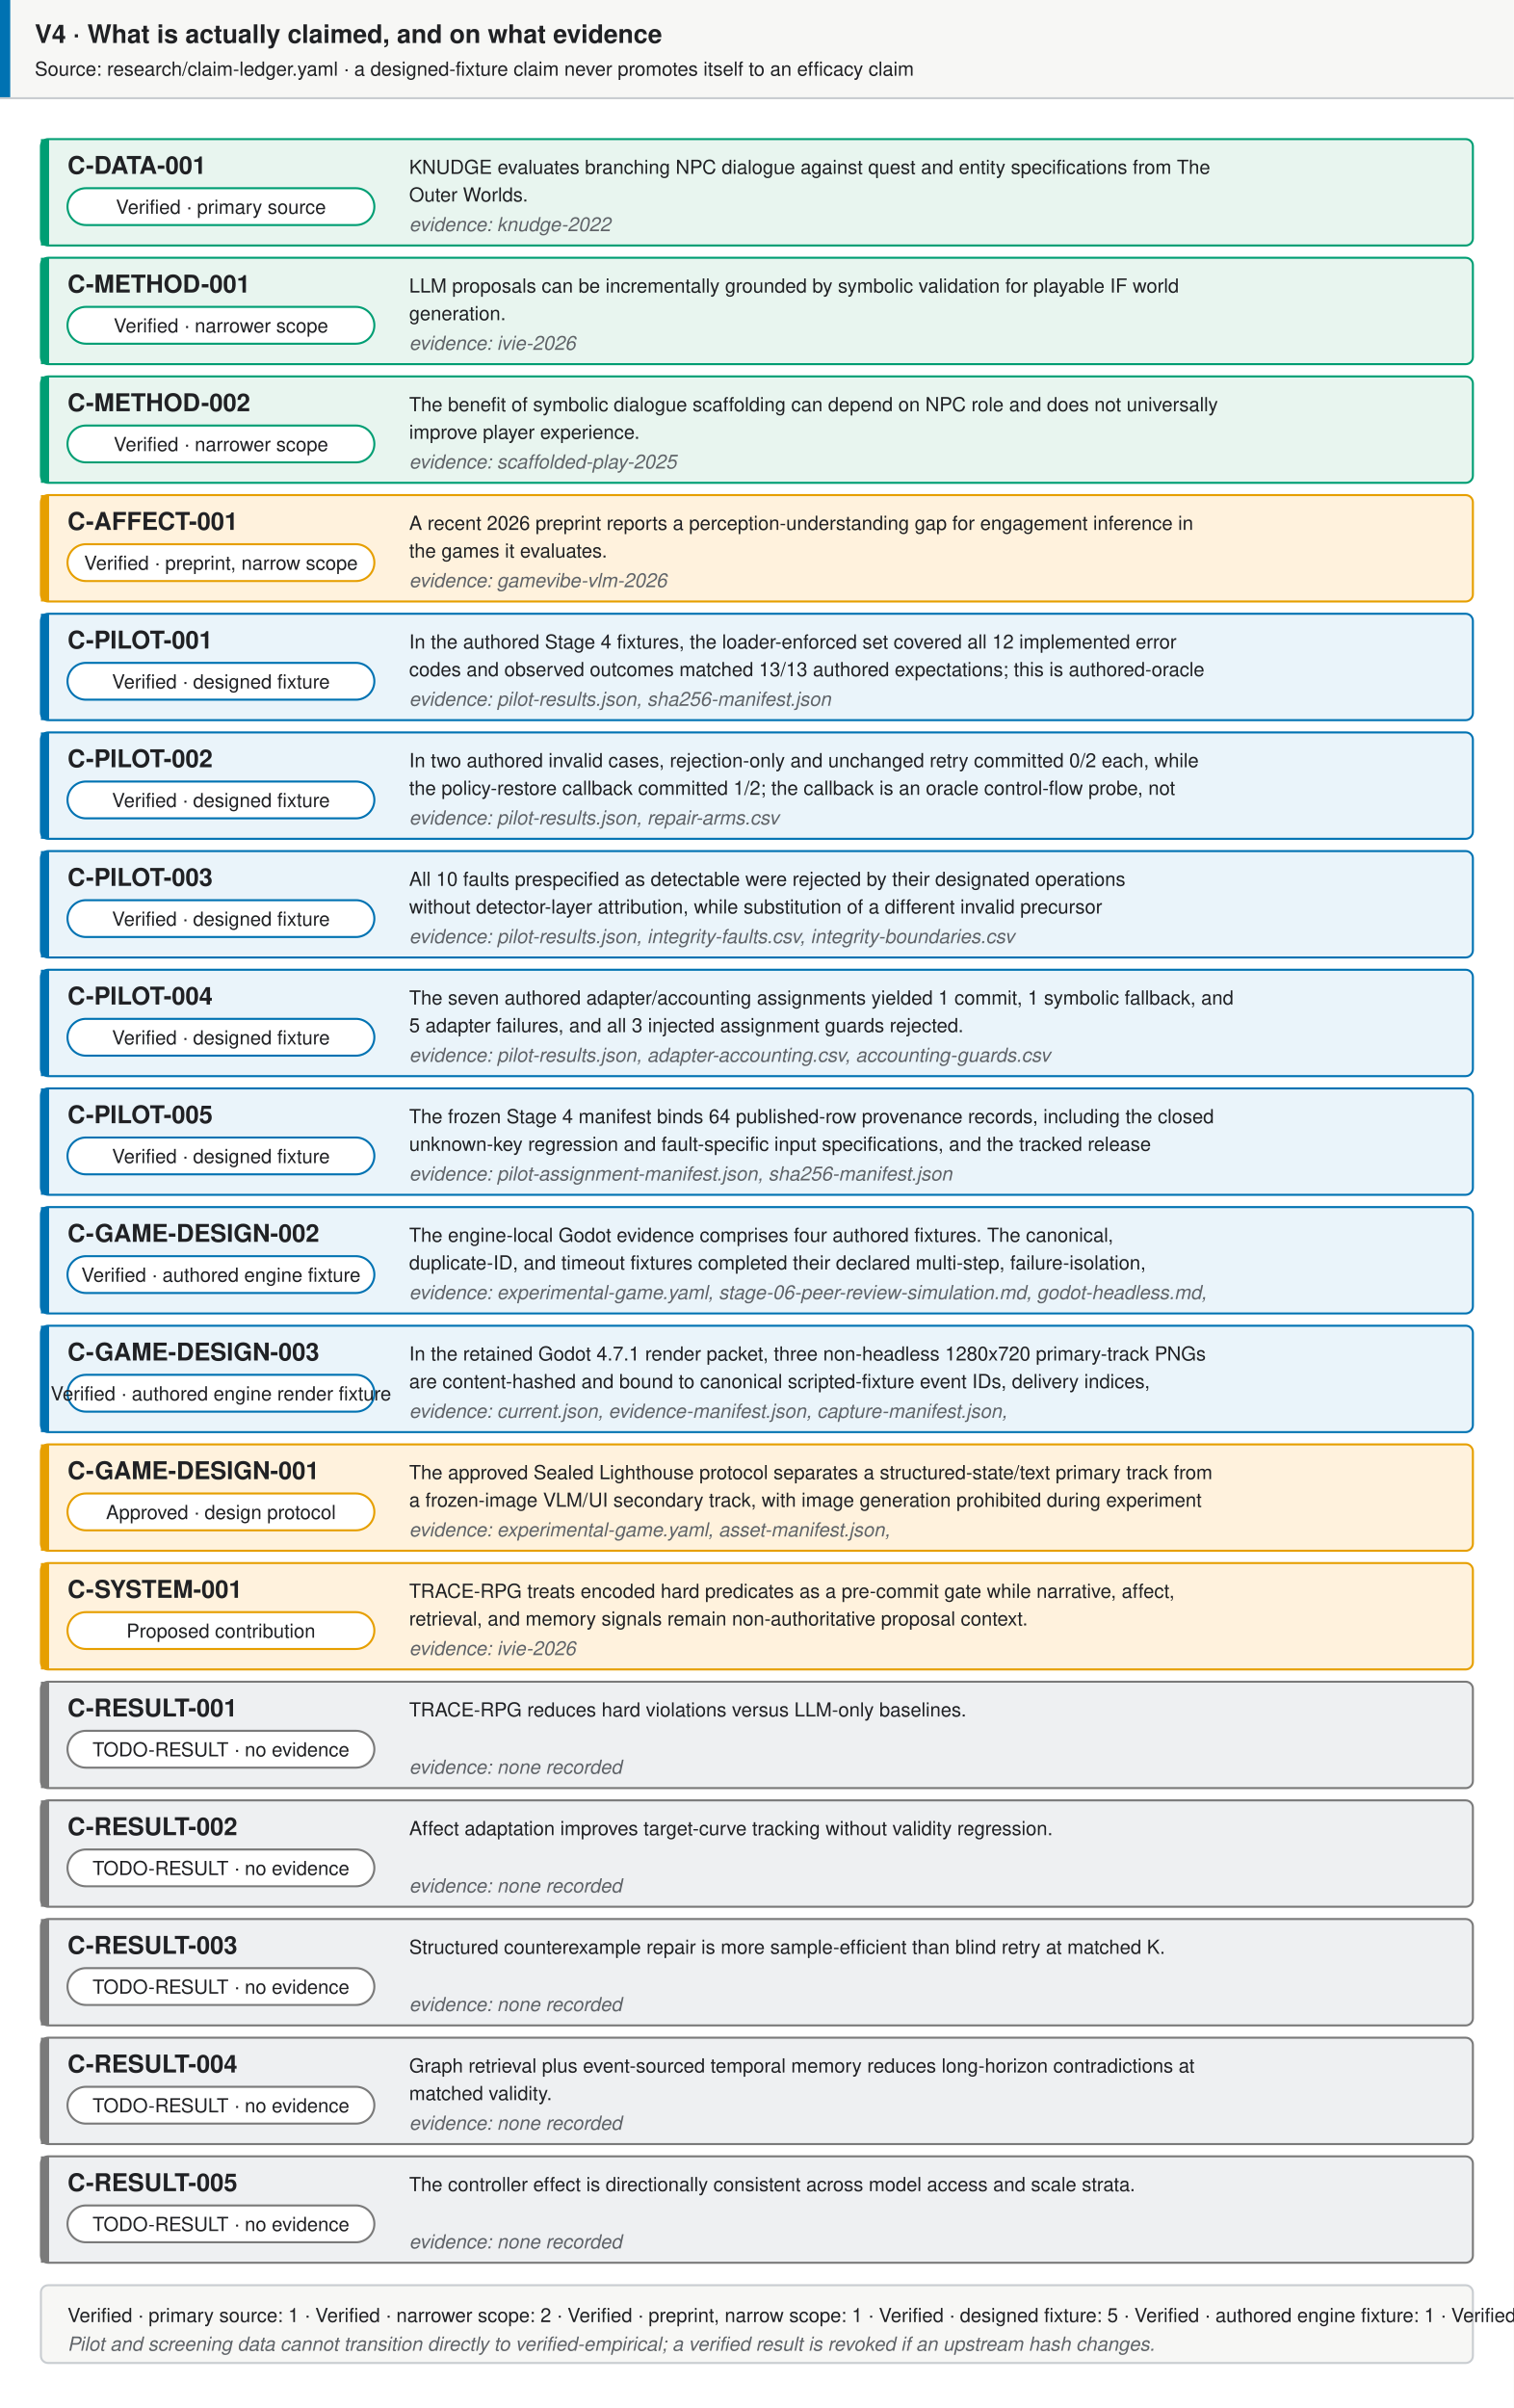
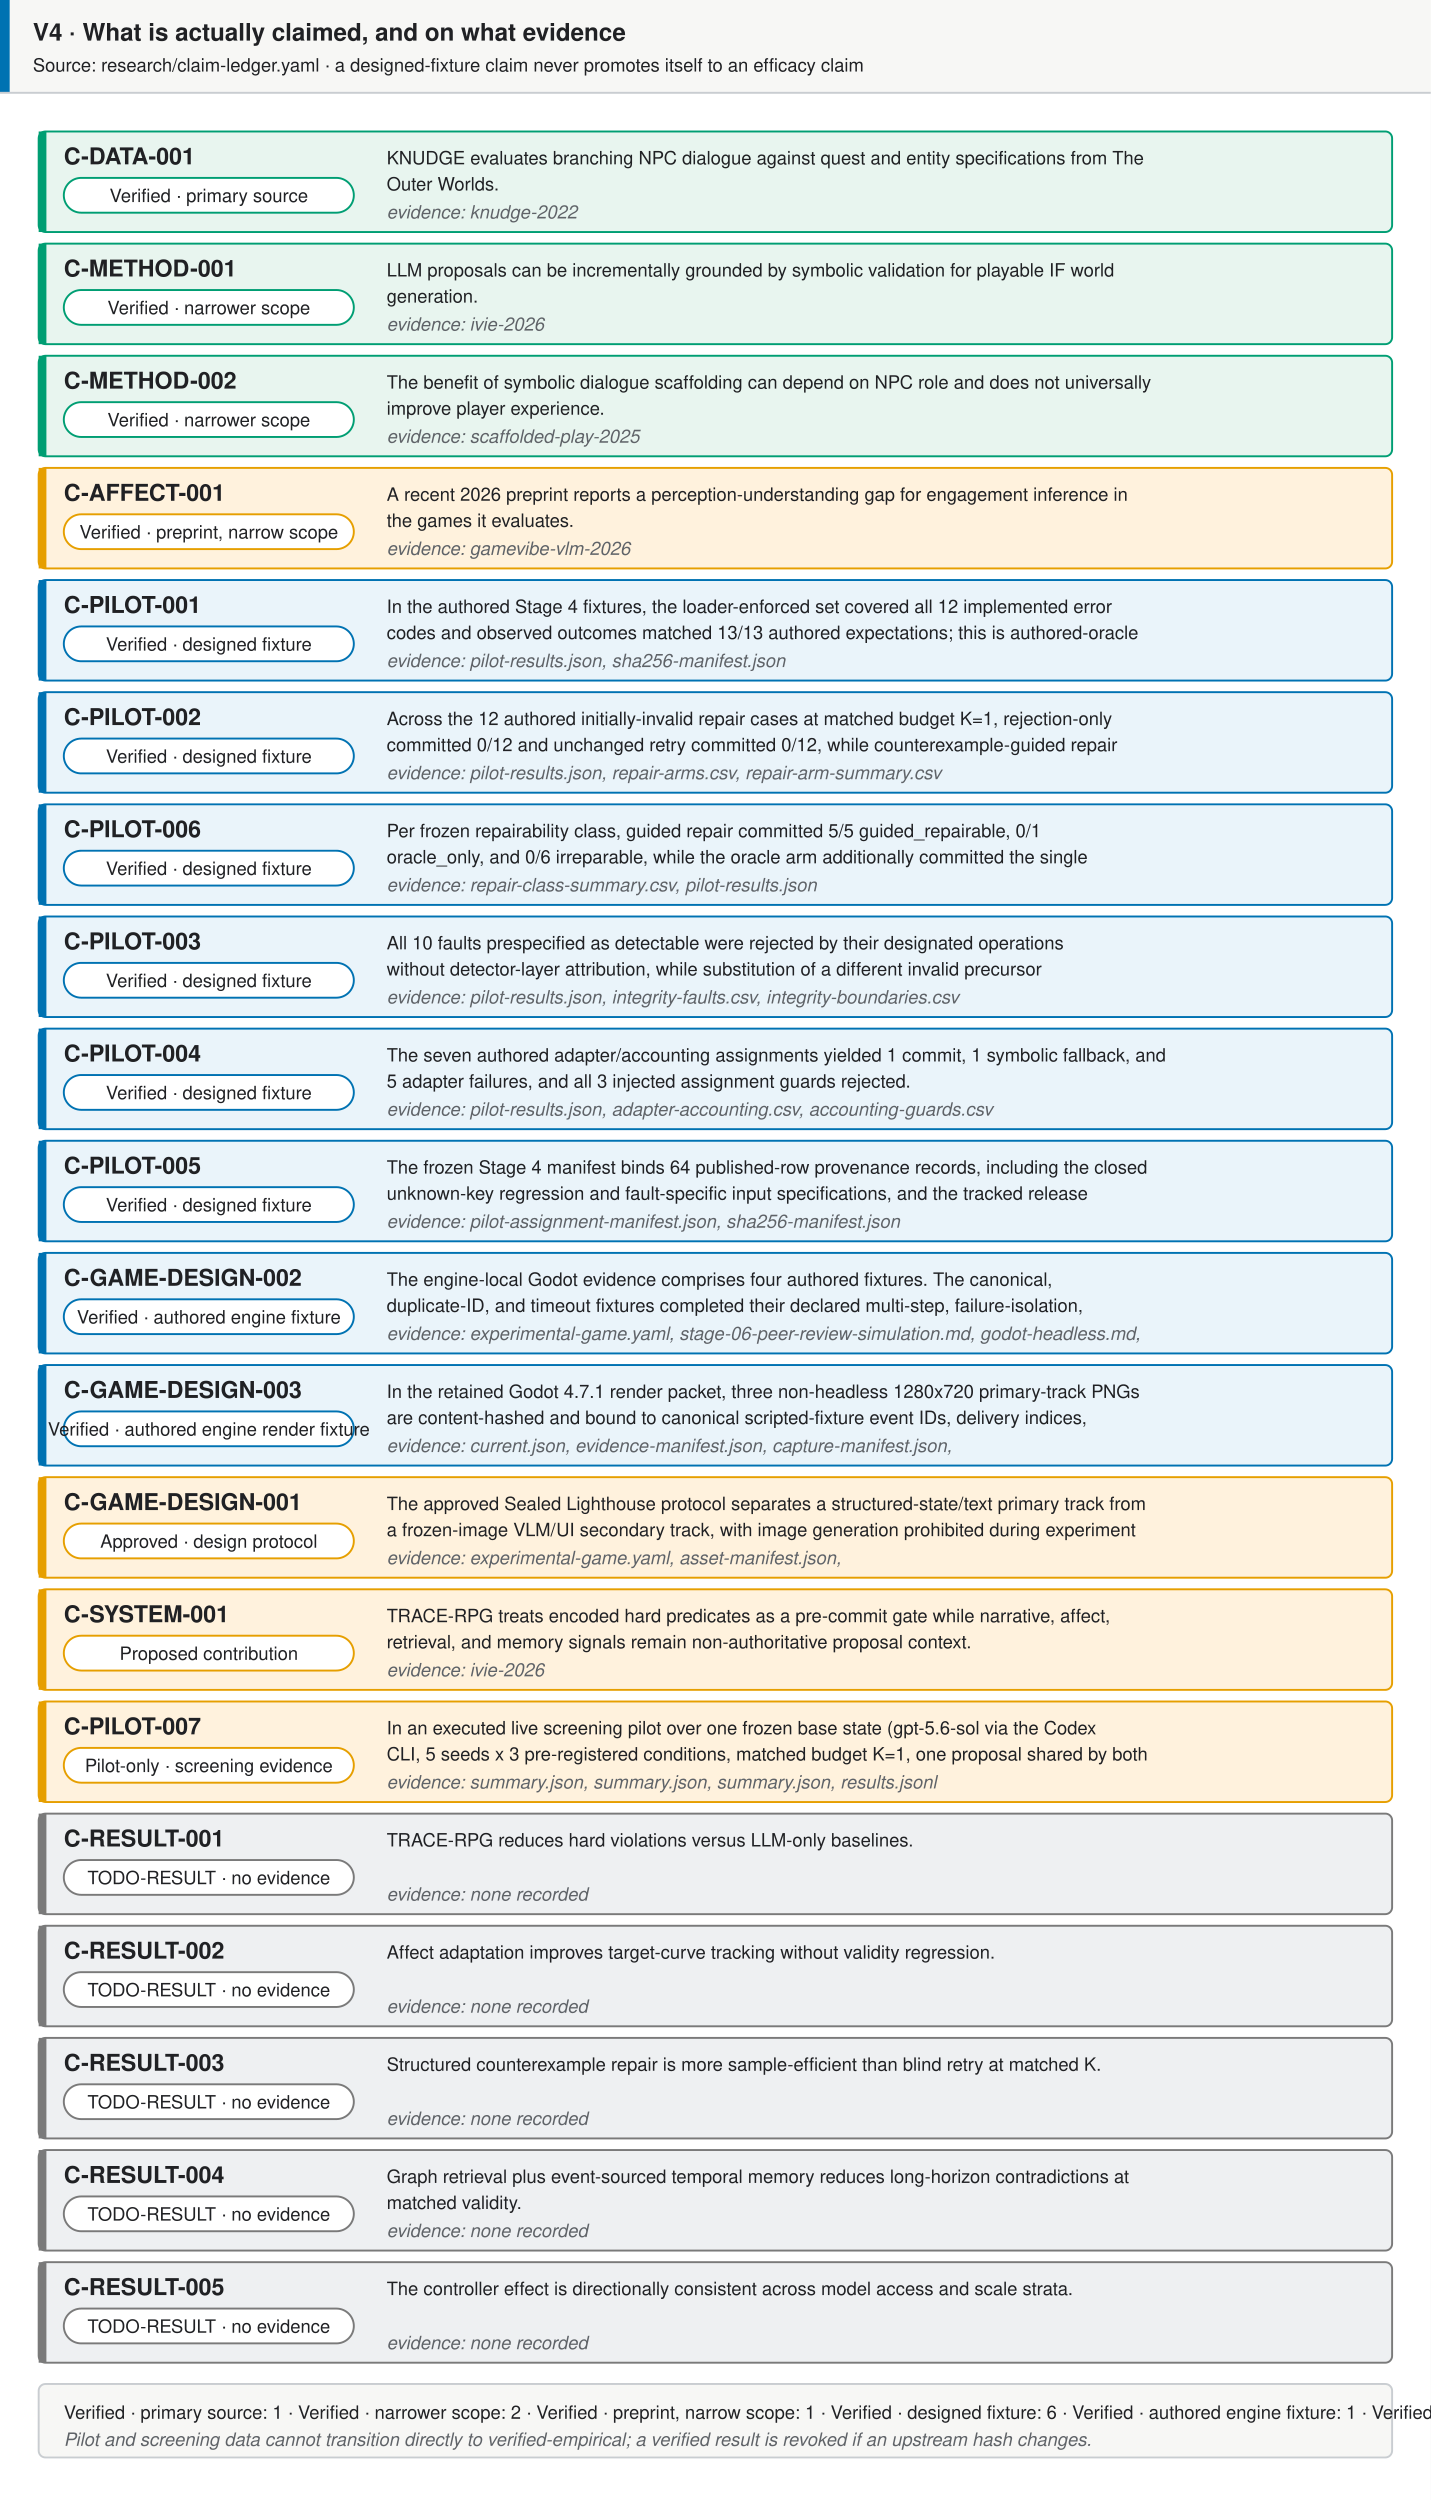
- <svg xmlns="http://www.w3.org/2000/svg" width="1480" height="2354" viewBox="0 0 1480 2354" role="img" aria-labelledby="svg-title svg-desc">
+ <svg xmlns="http://www.w3.org/2000/svg" width="1480" height="2586" viewBox="0 0 1480 2586" role="img" aria-labelledby="svg-title svg-desc">
  <defs>
    <marker id="arrow-blue" markerWidth="10" markerHeight="10" refX="8" refY="3" orient="auto" markerUnits="strokeWidth">
      <path d="M0,0 L0,6 L9,3 z" fill="#0072B2" />
    </marker>
    <marker id="arrow-orange" markerWidth="10" markerHeight="10" refX="8" refY="3" orient="auto" markerUnits="strokeWidth">
      <path d="M0,0 L0,6 L9,3 z" fill="#E69F00" />
    </marker>
    <marker id="arrow-green" markerWidth="10" markerHeight="10" refX="8" refY="3" orient="auto" markerUnits="strokeWidth">
      <path d="M0,0 L0,6 L9,3 z" fill="#009E73" />
    </marker>
    <marker id="arrow-gray" markerWidth="10" markerHeight="10" refX="8" refY="3" orient="auto" markerUnits="strokeWidth">
      <path d="M0,0 L0,6 L9,3 z" fill="#7A7A7A" />
    </marker>
    <style>
      text { font-family: Helvetica, Arial, sans-serif; fill: #202124; }
      .section { font-size: 25px; font-weight: 700; }
      .box-title { font-size: 24px; font-weight: 700; }
      .body { font-size: 21px; font-weight: 400; }
      .small { font-size: 19px; font-weight: 400; }
      .note { font-size: 19px; font-style: italic; fill: #5F6368; }
      .arrow-label { font-size: 19px; font-weight: 700; }
    </style>
  </defs>
-   <rect x="0" y="0" width="1480" height="2354" fill="#FFFFFF" />
+   <rect x="0" y="0" width="1480" height="2586" fill="#FFFFFF" />
  <rect x="0" y="0" width="1480" height="96" rx="0" fill="#F7F7F5" stroke="#C9CDD1" stroke-width="0" />
  <rect x="0" y="0" width="10" height="96" fill="#0072B2" />
  <text x="34" y="42" class="section" text-anchor="start">V4 · What is actually claimed, and on what evidence</text>
  <text x="34" y="74" class="small" text-anchor="start" fill="#5F6368">Source: research/claim-ledger.yaml   ·   a designed-fixture claim never promotes itself to an efficacy claim</text>
  <line x1="0" y1="96" x2="1480" y2="96" stroke="#C9CDD1" stroke-width="2" fill="none" />
  <rect x="40" y="136" width="1400" height="104" rx="7" fill="#E8F5EF" stroke="#009E73" stroke-width="2" />
  <rect x="40" y="136" width="8" height="104" fill="#009E73" />
  <text x="66" y="170" class="box-title" text-anchor="start">C-DATA-001</text>
  <rect x="66" y="184" width="300" height="36" rx="18" fill="#FFFFFF" stroke="#009E73" stroke-width="2" />
  <text x="216" y="209" class="small" text-anchor="middle">Verified · primary source</text>
  <text x="400" y="170" class="small" text-anchor="start">KNUDGE evaluates branching NPC dialogue against quest and entity specifications from The</text>
  <text x="400" y="197" class="small" text-anchor="start">Outer Worlds.</text>
  <text x="400" y="226" class="note" text-anchor="start">evidence: knudge-2022</text>
  <rect x="40" y="252" width="1400" height="104" rx="7" fill="#E8F5EF" stroke="#009E73" stroke-width="2" />
  <rect x="40" y="252" width="8" height="104" fill="#009E73" />
  <text x="66" y="286" class="box-title" text-anchor="start">C-METHOD-001</text>
  <rect x="66" y="300" width="300" height="36" rx="18" fill="#FFFFFF" stroke="#009E73" stroke-width="2" />
  <text x="216" y="325" class="small" text-anchor="middle">Verified · narrower scope</text>
  <text x="400" y="286" class="small" text-anchor="start">LLM proposals can be incrementally grounded by symbolic validation for playable IF world</text>
  <text x="400" y="313" class="small" text-anchor="start">generation.</text>
  <text x="400" y="342" class="note" text-anchor="start">evidence: ivie-2026</text>
  <rect x="40" y="368" width="1400" height="104" rx="7" fill="#E8F5EF" stroke="#009E73" stroke-width="2" />
  <rect x="40" y="368" width="8" height="104" fill="#009E73" />
  <text x="66" y="402" class="box-title" text-anchor="start">C-METHOD-002</text>
  <rect x="66" y="416" width="300" height="36" rx="18" fill="#FFFFFF" stroke="#009E73" stroke-width="2" />
  <text x="216" y="441" class="small" text-anchor="middle">Verified · narrower scope</text>
  <text x="400" y="402" class="small" text-anchor="start">The benefit of symbolic dialogue scaffolding can depend on NPC role and does not universally</text>
  <text x="400" y="429" class="small" text-anchor="start">improve player experience.</text>
  <text x="400" y="458" class="note" text-anchor="start">evidence: scaffolded-play-2025</text>
  <rect x="40" y="484" width="1400" height="104" rx="7" fill="#FFF2DD" stroke="#E69F00" stroke-width="2" />
  <rect x="40" y="484" width="8" height="104" fill="#E69F00" />
  <text x="66" y="518" class="box-title" text-anchor="start">C-AFFECT-001</text>
  <rect x="66" y="532" width="300" height="36" rx="18" fill="#FFFFFF" stroke="#E69F00" stroke-width="2" />
  <text x="216" y="557" class="small" text-anchor="middle">Verified · preprint, narrow scope</text>
  <text x="400" y="518" class="small" text-anchor="start">A recent 2026 preprint reports a perception-understanding gap for engagement inference in</text>
  <text x="400" y="545" class="small" text-anchor="start">the games it evaluates.</text>
  <text x="400" y="574" class="note" text-anchor="start">evidence: gamevibe-vlm-2026</text>
  <rect x="40" y="600" width="1400" height="104" rx="7" fill="#EAF4FA" stroke="#0072B2" stroke-width="2" />
  <rect x="40" y="600" width="8" height="104" fill="#0072B2" />
  <text x="66" y="634" class="box-title" text-anchor="start">C-PILOT-001</text>
  <rect x="66" y="648" width="300" height="36" rx="18" fill="#FFFFFF" stroke="#0072B2" stroke-width="2" />
  <text x="216" y="673" class="small" text-anchor="middle">Verified · designed fixture</text>
  <text x="400" y="634" class="small" text-anchor="start">In the authored Stage 4 fixtures, the loader-enforced set covered all 12 implemented error</text>
  <text x="400" y="661" class="small" text-anchor="start">codes and observed outcomes matched 13/13 authored expectations; this is authored-oracle</text>
  <text x="400" y="690" class="note" text-anchor="start">evidence: pilot-results.json, sha256-manifest.json</text>
  <rect x="40" y="716" width="1400" height="104" rx="7" fill="#EAF4FA" stroke="#0072B2" stroke-width="2" />
  <rect x="40" y="716" width="8" height="104" fill="#0072B2" />
  <text x="66" y="750" class="box-title" text-anchor="start">C-PILOT-002</text>
  <rect x="66" y="764" width="300" height="36" rx="18" fill="#FFFFFF" stroke="#0072B2" stroke-width="2" />
  <text x="216" y="789" class="small" text-anchor="middle">Verified · designed fixture</text>
-   <text x="400" y="750" class="small" text-anchor="start">In two authored invalid cases, rejection-only and unchanged retry committed 0/2 each, while</text>
-   <text x="400" y="777" class="small" text-anchor="start">the policy-restore callback committed 1/2; the callback is an oracle control-flow probe, not</text>
-   <text x="400" y="806" class="note" text-anchor="start">evidence: pilot-results.json, repair-arms.csv</text>
+   <text x="400" y="750" class="small" text-anchor="start">Across the 12 authored initially-invalid repair cases at matched budget K=1, rejection-only</text>
+   <text x="400" y="777" class="small" text-anchor="start">committed 0/12 and unchanged retry committed 0/12, while counterexample-guided repair</text>
+   <text x="400" y="806" class="note" text-anchor="start">evidence: pilot-results.json, repair-arms.csv, repair-arm-summary.csv</text>
  <rect x="40" y="832" width="1400" height="104" rx="7" fill="#EAF4FA" stroke="#0072B2" stroke-width="2" />
  <rect x="40" y="832" width="8" height="104" fill="#0072B2" />
-   <text x="66" y="866" class="box-title" text-anchor="start">C-PILOT-003</text>
+   <text x="66" y="866" class="box-title" text-anchor="start">C-PILOT-006</text>
  <rect x="66" y="880" width="300" height="36" rx="18" fill="#FFFFFF" stroke="#0072B2" stroke-width="2" />
  <text x="216" y="905" class="small" text-anchor="middle">Verified · designed fixture</text>
-   <text x="400" y="866" class="small" text-anchor="start">All 10 faults prespecified as detectable were rejected by their designated operations</text>
-   <text x="400" y="893" class="small" text-anchor="start">without detector-layer attribution, while substitution of a different invalid precursor</text>
-   <text x="400" y="922" class="note" text-anchor="start">evidence: pilot-results.json, integrity-faults.csv, integrity-boundaries.csv</text>
+   <text x="400" y="866" class="small" text-anchor="start">Per frozen repairability class, guided repair committed 5/5 guided_repairable, 0/1</text>
+   <text x="400" y="893" class="small" text-anchor="start">oracle_only, and 0/6 irreparable, while the oracle arm additionally committed the single</text>
+   <text x="400" y="922" class="note" text-anchor="start">evidence: repair-class-summary.csv, pilot-results.json</text>
  <rect x="40" y="948" width="1400" height="104" rx="7" fill="#EAF4FA" stroke="#0072B2" stroke-width="2" />
  <rect x="40" y="948" width="8" height="104" fill="#0072B2" />
-   <text x="66" y="982" class="box-title" text-anchor="start">C-PILOT-004</text>
+   <text x="66" y="982" class="box-title" text-anchor="start">C-PILOT-003</text>
  <rect x="66" y="996" width="300" height="36" rx="18" fill="#FFFFFF" stroke="#0072B2" stroke-width="2" />
  <text x="216" y="1021" class="small" text-anchor="middle">Verified · designed fixture</text>
-   <text x="400" y="982" class="small" text-anchor="start">The seven authored adapter/accounting assignments yielded 1 commit, 1 symbolic fallback, and</text>
-   <text x="400" y="1009" class="small" text-anchor="start">5 adapter failures, and all 3 injected assignment guards rejected.</text>
-   <text x="400" y="1038" class="note" text-anchor="start">evidence: pilot-results.json, adapter-accounting.csv, accounting-guards.csv</text>
+   <text x="400" y="982" class="small" text-anchor="start">All 10 faults prespecified as detectable were rejected by their designated operations</text>
+   <text x="400" y="1009" class="small" text-anchor="start">without detector-layer attribution, while substitution of a different invalid precursor</text>
+   <text x="400" y="1038" class="note" text-anchor="start">evidence: pilot-results.json, integrity-faults.csv, integrity-boundaries.csv</text>
  <rect x="40" y="1064" width="1400" height="104" rx="7" fill="#EAF4FA" stroke="#0072B2" stroke-width="2" />
  <rect x="40" y="1064" width="8" height="104" fill="#0072B2" />
-   <text x="66" y="1098" class="box-title" text-anchor="start">C-PILOT-005</text>
+   <text x="66" y="1098" class="box-title" text-anchor="start">C-PILOT-004</text>
  <rect x="66" y="1112" width="300" height="36" rx="18" fill="#FFFFFF" stroke="#0072B2" stroke-width="2" />
  <text x="216" y="1137" class="small" text-anchor="middle">Verified · designed fixture</text>
-   <text x="400" y="1098" class="small" text-anchor="start">The frozen Stage 4 manifest binds 64 published-row provenance records, including the closed</text>
-   <text x="400" y="1125" class="small" text-anchor="start">unknown-key regression and fault-specific input specifications, and the tracked release</text>
-   <text x="400" y="1154" class="note" text-anchor="start">evidence: pilot-assignment-manifest.json, sha256-manifest.json</text>
+   <text x="400" y="1098" class="small" text-anchor="start">The seven authored adapter/accounting assignments yielded 1 commit, 1 symbolic fallback, and</text>
+   <text x="400" y="1125" class="small" text-anchor="start">5 adapter failures, and all 3 injected assignment guards rejected.</text>
+   <text x="400" y="1154" class="note" text-anchor="start">evidence: pilot-results.json, adapter-accounting.csv, accounting-guards.csv</text>
  <rect x="40" y="1180" width="1400" height="104" rx="7" fill="#EAF4FA" stroke="#0072B2" stroke-width="2" />
  <rect x="40" y="1180" width="8" height="104" fill="#0072B2" />
-   <text x="66" y="1214" class="box-title" text-anchor="start">C-GAME-DESIGN-002</text>
+   <text x="66" y="1214" class="box-title" text-anchor="start">C-PILOT-005</text>
  <rect x="66" y="1228" width="300" height="36" rx="18" fill="#FFFFFF" stroke="#0072B2" stroke-width="2" />
-   <text x="216" y="1253" class="small" text-anchor="middle">Verified · authored engine fixture</text>
-   <text x="400" y="1214" class="small" text-anchor="start">The engine-local Godot evidence comprises four authored fixtures. The canonical,</text>
-   <text x="400" y="1241" class="small" text-anchor="start">duplicate-ID, and timeout fixtures completed their declared multi-step, failure-isolation,</text>
-   <text x="400" y="1270" class="note" text-anchor="start">evidence: experimental-game.yaml, stage-06-peer-review-simulation.md, godot-headless.md,</text>
+   <text x="216" y="1253" class="small" text-anchor="middle">Verified · designed fixture</text>
+   <text x="400" y="1214" class="small" text-anchor="start">The frozen Stage 4 manifest binds 64 published-row provenance records, including the closed</text>
+   <text x="400" y="1241" class="small" text-anchor="start">unknown-key regression and fault-specific input specifications, and the tracked release</text>
+   <text x="400" y="1270" class="note" text-anchor="start">evidence: pilot-assignment-manifest.json, sha256-manifest.json</text>
  <rect x="40" y="1296" width="1400" height="104" rx="7" fill="#EAF4FA" stroke="#0072B2" stroke-width="2" />
  <rect x="40" y="1296" width="8" height="104" fill="#0072B2" />
-   <text x="66" y="1330" class="box-title" text-anchor="start">C-GAME-DESIGN-003</text>
+   <text x="66" y="1330" class="box-title" text-anchor="start">C-GAME-DESIGN-002</text>
  <rect x="66" y="1344" width="300" height="36" rx="18" fill="#FFFFFF" stroke="#0072B2" stroke-width="2" />
-   <text x="216" y="1369" class="small" text-anchor="middle">Verified · authored engine render fixture</text>
-   <text x="400" y="1330" class="small" text-anchor="start">In the retained Godot 4.7.1 render packet, three non-headless 1280x720 primary-track PNGs</text>
-   <text x="400" y="1357" class="small" text-anchor="start">are content-hashed and bound to canonical scripted-fixture event IDs, delivery indices,</text>
-   <text x="400" y="1386" class="note" text-anchor="start">evidence: current.json, evidence-manifest.json, capture-manifest.json,</text>
-   <rect x="40" y="1412" width="1400" height="104" rx="7" fill="#FFF2DD" stroke="#E69F00" stroke-width="2" />
-   <rect x="40" y="1412" width="8" height="104" fill="#E69F00" />
-   <text x="66" y="1446" class="box-title" text-anchor="start">C-GAME-DESIGN-001</text>
-   <rect x="66" y="1460" width="300" height="36" rx="18" fill="#FFFFFF" stroke="#E69F00" stroke-width="2" />
-   <text x="216" y="1485" class="small" text-anchor="middle">Approved · design protocol</text>
-   <text x="400" y="1446" class="small" text-anchor="start">The approved Sealed Lighthouse protocol separates a structured-state/text primary track from</text>
-   <text x="400" y="1473" class="small" text-anchor="start">a frozen-image VLM/UI secondary track, with image generation prohibited during experiment</text>
-   <text x="400" y="1502" class="note" text-anchor="start">evidence: experimental-game.yaml, asset-manifest.json,</text>
+   <text x="216" y="1369" class="small" text-anchor="middle">Verified · authored engine fixture</text>
+   <text x="400" y="1330" class="small" text-anchor="start">The engine-local Godot evidence comprises four authored fixtures. The canonical,</text>
+   <text x="400" y="1357" class="small" text-anchor="start">duplicate-ID, and timeout fixtures completed their declared multi-step, failure-isolation,</text>
+   <text x="400" y="1386" class="note" text-anchor="start">evidence: experimental-game.yaml, stage-06-peer-review-simulation.md, godot-headless.md,</text>
+   <rect x="40" y="1412" width="1400" height="104" rx="7" fill="#EAF4FA" stroke="#0072B2" stroke-width="2" />
+   <rect x="40" y="1412" width="8" height="104" fill="#0072B2" />
+   <text x="66" y="1446" class="box-title" text-anchor="start">C-GAME-DESIGN-003</text>
+   <rect x="66" y="1460" width="300" height="36" rx="18" fill="#FFFFFF" stroke="#0072B2" stroke-width="2" />
+   <text x="216" y="1485" class="small" text-anchor="middle">Verified · authored engine render fixture</text>
+   <text x="400" y="1446" class="small" text-anchor="start">In the retained Godot 4.7.1 render packet, three non-headless 1280x720 primary-track PNGs</text>
+   <text x="400" y="1473" class="small" text-anchor="start">are content-hashed and bound to canonical scripted-fixture event IDs, delivery indices,</text>
+   <text x="400" y="1502" class="note" text-anchor="start">evidence: current.json, evidence-manifest.json, capture-manifest.json,</text>
  <rect x="40" y="1528" width="1400" height="104" rx="7" fill="#FFF2DD" stroke="#E69F00" stroke-width="2" />
  <rect x="40" y="1528" width="8" height="104" fill="#E69F00" />
-   <text x="66" y="1562" class="box-title" text-anchor="start">C-SYSTEM-001</text>
+   <text x="66" y="1562" class="box-title" text-anchor="start">C-GAME-DESIGN-001</text>
  <rect x="66" y="1576" width="300" height="36" rx="18" fill="#FFFFFF" stroke="#E69F00" stroke-width="2" />
-   <text x="216" y="1601" class="small" text-anchor="middle">Proposed contribution</text>
-   <text x="400" y="1562" class="small" text-anchor="start">TRACE-RPG treats encoded hard predicates as a pre-commit gate while narrative, affect,</text>
-   <text x="400" y="1589" class="small" text-anchor="start">retrieval, and memory signals remain non-authoritative proposal context.</text>
-   <text x="400" y="1618" class="note" text-anchor="start">evidence: ivie-2026</text>
-   <rect x="40" y="1644" width="1400" height="104" rx="7" fill="#EEF0F2" stroke="#7A7A7A" stroke-width="2" />
-   <rect x="40" y="1644" width="8" height="104" fill="#7A7A7A" />
-   <text x="66" y="1678" class="box-title" text-anchor="start">C-RESULT-001</text>
-   <rect x="66" y="1692" width="300" height="36" rx="18" fill="#FFFFFF" stroke="#7A7A7A" stroke-width="2" />
-   <text x="216" y="1717" class="small" text-anchor="middle">TODO-RESULT · no evidence</text>
-   <text x="400" y="1678" class="small" text-anchor="start">TRACE-RPG reduces hard violations versus LLM-only baselines.</text>
-   <text x="400" y="1734" class="note" text-anchor="start">evidence: none recorded</text>
-   <rect x="40" y="1760" width="1400" height="104" rx="7" fill="#EEF0F2" stroke="#7A7A7A" stroke-width="2" />
-   <rect x="40" y="1760" width="8" height="104" fill="#7A7A7A" />
-   <text x="66" y="1794" class="box-title" text-anchor="start">C-RESULT-002</text>
-   <rect x="66" y="1808" width="300" height="36" rx="18" fill="#FFFFFF" stroke="#7A7A7A" stroke-width="2" />
-   <text x="216" y="1833" class="small" text-anchor="middle">TODO-RESULT · no evidence</text>
-   <text x="400" y="1794" class="small" text-anchor="start">Affect adaptation improves target-curve tracking without validity regression.</text>
-   <text x="400" y="1850" class="note" text-anchor="start">evidence: none recorded</text>
+   <text x="216" y="1601" class="small" text-anchor="middle">Approved · design protocol</text>
+   <text x="400" y="1562" class="small" text-anchor="start">The approved Sealed Lighthouse protocol separates a structured-state/text primary track from</text>
+   <text x="400" y="1589" class="small" text-anchor="start">a frozen-image VLM/UI secondary track, with image generation prohibited during experiment</text>
+   <text x="400" y="1618" class="note" text-anchor="start">evidence: experimental-game.yaml, asset-manifest.json,</text>
+   <rect x="40" y="1644" width="1400" height="104" rx="7" fill="#FFF2DD" stroke="#E69F00" stroke-width="2" />
+   <rect x="40" y="1644" width="8" height="104" fill="#E69F00" />
+   <text x="66" y="1678" class="box-title" text-anchor="start">C-SYSTEM-001</text>
+   <rect x="66" y="1692" width="300" height="36" rx="18" fill="#FFFFFF" stroke="#E69F00" stroke-width="2" />
+   <text x="216" y="1717" class="small" text-anchor="middle">Proposed contribution</text>
+   <text x="400" y="1678" class="small" text-anchor="start">TRACE-RPG treats encoded hard predicates as a pre-commit gate while narrative, affect,</text>
+   <text x="400" y="1705" class="small" text-anchor="start">retrieval, and memory signals remain non-authoritative proposal context.</text>
+   <text x="400" y="1734" class="note" text-anchor="start">evidence: ivie-2026</text>
+   <rect x="40" y="1760" width="1400" height="104" rx="7" fill="#FFF2DD" stroke="#E69F00" stroke-width="2" />
+   <rect x="40" y="1760" width="8" height="104" fill="#E69F00" />
+   <text x="66" y="1794" class="box-title" text-anchor="start">C-PILOT-007</text>
+   <rect x="66" y="1808" width="300" height="36" rx="18" fill="#FFFFFF" stroke="#E69F00" stroke-width="2" />
+   <text x="216" y="1833" class="small" text-anchor="middle">Pilot-only · screening evidence</text>
+   <text x="400" y="1794" class="small" text-anchor="start">In an executed live screening pilot over one frozen base state (gpt-5.6-sol via the Codex</text>
+   <text x="400" y="1821" class="small" text-anchor="start">CLI, 5 seeds x 3 pre-registered conditions, matched budget K=1, one proposal shared by both</text>
+   <text x="400" y="1850" class="note" text-anchor="start">evidence: summary.json, summary.json, summary.json, results.jsonl</text>
  <rect x="40" y="1876" width="1400" height="104" rx="7" fill="#EEF0F2" stroke="#7A7A7A" stroke-width="2" />
  <rect x="40" y="1876" width="8" height="104" fill="#7A7A7A" />
-   <text x="66" y="1910" class="box-title" text-anchor="start">C-RESULT-003</text>
+   <text x="66" y="1910" class="box-title" text-anchor="start">C-RESULT-001</text>
  <rect x="66" y="1924" width="300" height="36" rx="18" fill="#FFFFFF" stroke="#7A7A7A" stroke-width="2" />
  <text x="216" y="1949" class="small" text-anchor="middle">TODO-RESULT · no evidence</text>
-   <text x="400" y="1910" class="small" text-anchor="start">Structured counterexample repair is more sample-efficient than blind retry at matched K.</text>
+   <text x="400" y="1910" class="small" text-anchor="start">TRACE-RPG reduces hard violations versus LLM-only baselines.</text>
  <text x="400" y="1966" class="note" text-anchor="start">evidence: none recorded</text>
  <rect x="40" y="1992" width="1400" height="104" rx="7" fill="#EEF0F2" stroke="#7A7A7A" stroke-width="2" />
  <rect x="40" y="1992" width="8" height="104" fill="#7A7A7A" />
-   <text x="66" y="2026" class="box-title" text-anchor="start">C-RESULT-004</text>
+   <text x="66" y="2026" class="box-title" text-anchor="start">C-RESULT-002</text>
  <rect x="66" y="2040" width="300" height="36" rx="18" fill="#FFFFFF" stroke="#7A7A7A" stroke-width="2" />
  <text x="216" y="2065" class="small" text-anchor="middle">TODO-RESULT · no evidence</text>
-   <text x="400" y="2026" class="small" text-anchor="start">Graph retrieval plus event-sourced temporal memory reduces long-horizon contradictions at</text>
-   <text x="400" y="2053" class="small" text-anchor="start">matched validity.</text>
+   <text x="400" y="2026" class="small" text-anchor="start">Affect adaptation improves target-curve tracking without validity regression.</text>
  <text x="400" y="2082" class="note" text-anchor="start">evidence: none recorded</text>
  <rect x="40" y="2108" width="1400" height="104" rx="7" fill="#EEF0F2" stroke="#7A7A7A" stroke-width="2" />
  <rect x="40" y="2108" width="8" height="104" fill="#7A7A7A" />
-   <text x="66" y="2142" class="box-title" text-anchor="start">C-RESULT-005</text>
+   <text x="66" y="2142" class="box-title" text-anchor="start">C-RESULT-003</text>
  <rect x="66" y="2156" width="300" height="36" rx="18" fill="#FFFFFF" stroke="#7A7A7A" stroke-width="2" />
  <text x="216" y="2181" class="small" text-anchor="middle">TODO-RESULT · no evidence</text>
-   <text x="400" y="2142" class="small" text-anchor="start">The controller effect is directionally consistent across model access and scale strata.</text>
+   <text x="400" y="2142" class="small" text-anchor="start">Structured counterexample repair is more sample-efficient than blind retry at matched K.</text>
  <text x="400" y="2198" class="note" text-anchor="start">evidence: none recorded</text>
-   <rect x="40" y="2234" width="1400" height="76" rx="7" fill="#F7F7F5" stroke="#C9CDD1" stroke-width="2" />
-   <text x="66" y="2270" class="small" text-anchor="start">Verified · primary source: 1   ·   Verified · narrower scope: 2   ·   Verified · preprint, narrow scope: 1   ·   Verified · designed fixture: 5   ·   Verified · authored engine fixture: 1   ·   Verified · authored engine render fixture: 1   ·   Approved · design protocol: 1   ·   Proposed contribution: 1   ·   TODO-RESULT · no evidence: 5</text>
-   <text x="66" y="2298" class="note" text-anchor="start">Pilot and screening data cannot transition directly to verified-empirical; a verified result is revoked if an upstream hash changes.</text>
+   <rect x="40" y="2224" width="1400" height="104" rx="7" fill="#EEF0F2" stroke="#7A7A7A" stroke-width="2" />
+   <rect x="40" y="2224" width="8" height="104" fill="#7A7A7A" />
+   <text x="66" y="2258" class="box-title" text-anchor="start">C-RESULT-004</text>
+   <rect x="66" y="2272" width="300" height="36" rx="18" fill="#FFFFFF" stroke="#7A7A7A" stroke-width="2" />
+   <text x="216" y="2297" class="small" text-anchor="middle">TODO-RESULT · no evidence</text>
+   <text x="400" y="2258" class="small" text-anchor="start">Graph retrieval plus event-sourced temporal memory reduces long-horizon contradictions at</text>
+   <text x="400" y="2285" class="small" text-anchor="start">matched validity.</text>
+   <text x="400" y="2314" class="note" text-anchor="start">evidence: none recorded</text>
+   <rect x="40" y="2340" width="1400" height="104" rx="7" fill="#EEF0F2" stroke="#7A7A7A" stroke-width="2" />
+   <rect x="40" y="2340" width="8" height="104" fill="#7A7A7A" />
+   <text x="66" y="2374" class="box-title" text-anchor="start">C-RESULT-005</text>
+   <rect x="66" y="2388" width="300" height="36" rx="18" fill="#FFFFFF" stroke="#7A7A7A" stroke-width="2" />
+   <text x="216" y="2413" class="small" text-anchor="middle">TODO-RESULT · no evidence</text>
+   <text x="400" y="2374" class="small" text-anchor="start">The controller effect is directionally consistent across model access and scale strata.</text>
+   <text x="400" y="2430" class="note" text-anchor="start">evidence: none recorded</text>
+   <rect x="40" y="2466" width="1400" height="76" rx="7" fill="#F7F7F5" stroke="#C9CDD1" stroke-width="2" />
+   <text x="66" y="2502" class="small" text-anchor="start">Verified · primary source: 1   ·   Verified · narrower scope: 2   ·   Verified · preprint, narrow scope: 1   ·   Verified · designed fixture: 6   ·   Verified · authored engine fixture: 1   ·   Verified · authored engine render fixture: 1   ·   Approved · design protocol: 1   ·   Proposed contribution: 1   ·   Pilot-only · screening evidence: 1   ·   TODO-RESULT · no evidence: 5</text>
+   <text x="66" y="2530" class="note" text-anchor="start">Pilot and screening data cannot transition directly to verified-empirical; a verified result is revoked if an upstream hash changes.</text>
</svg>
